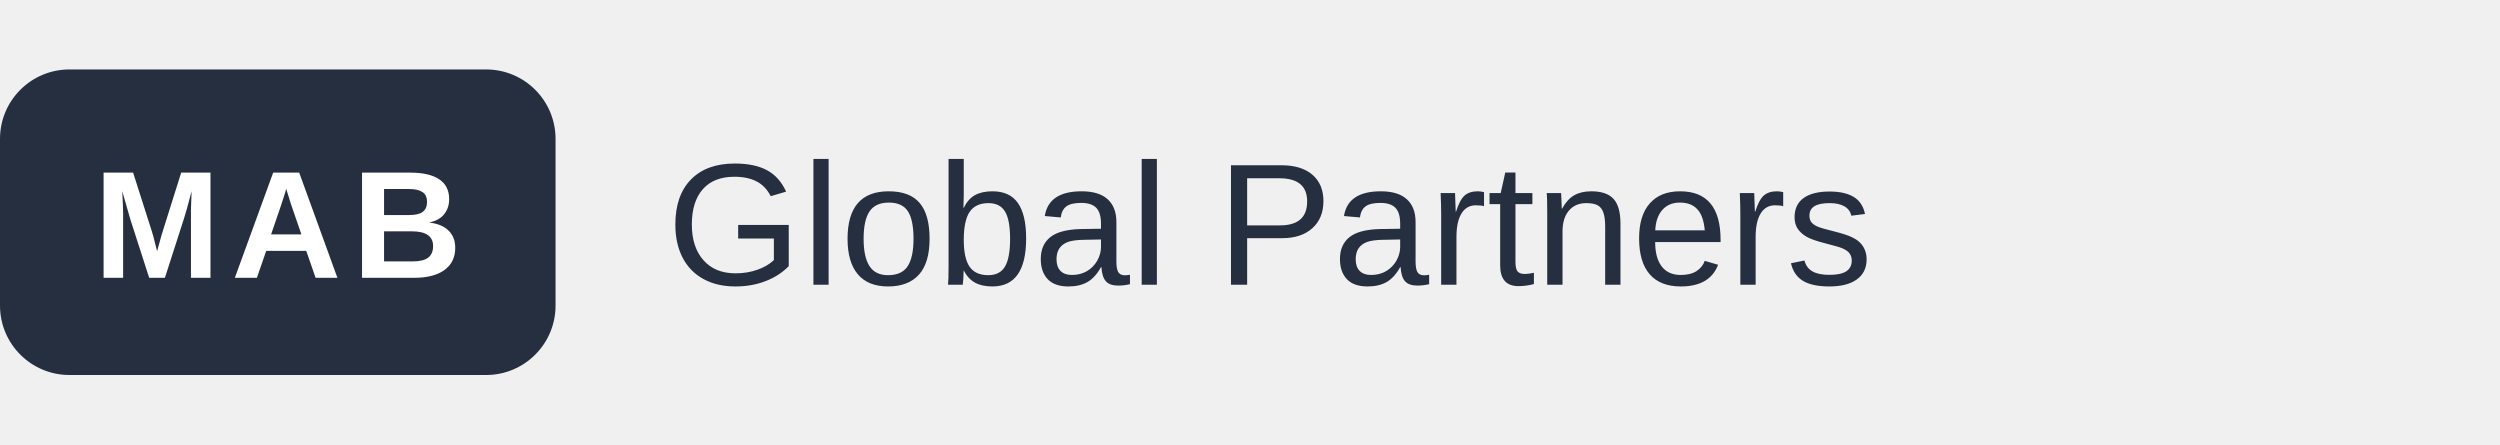
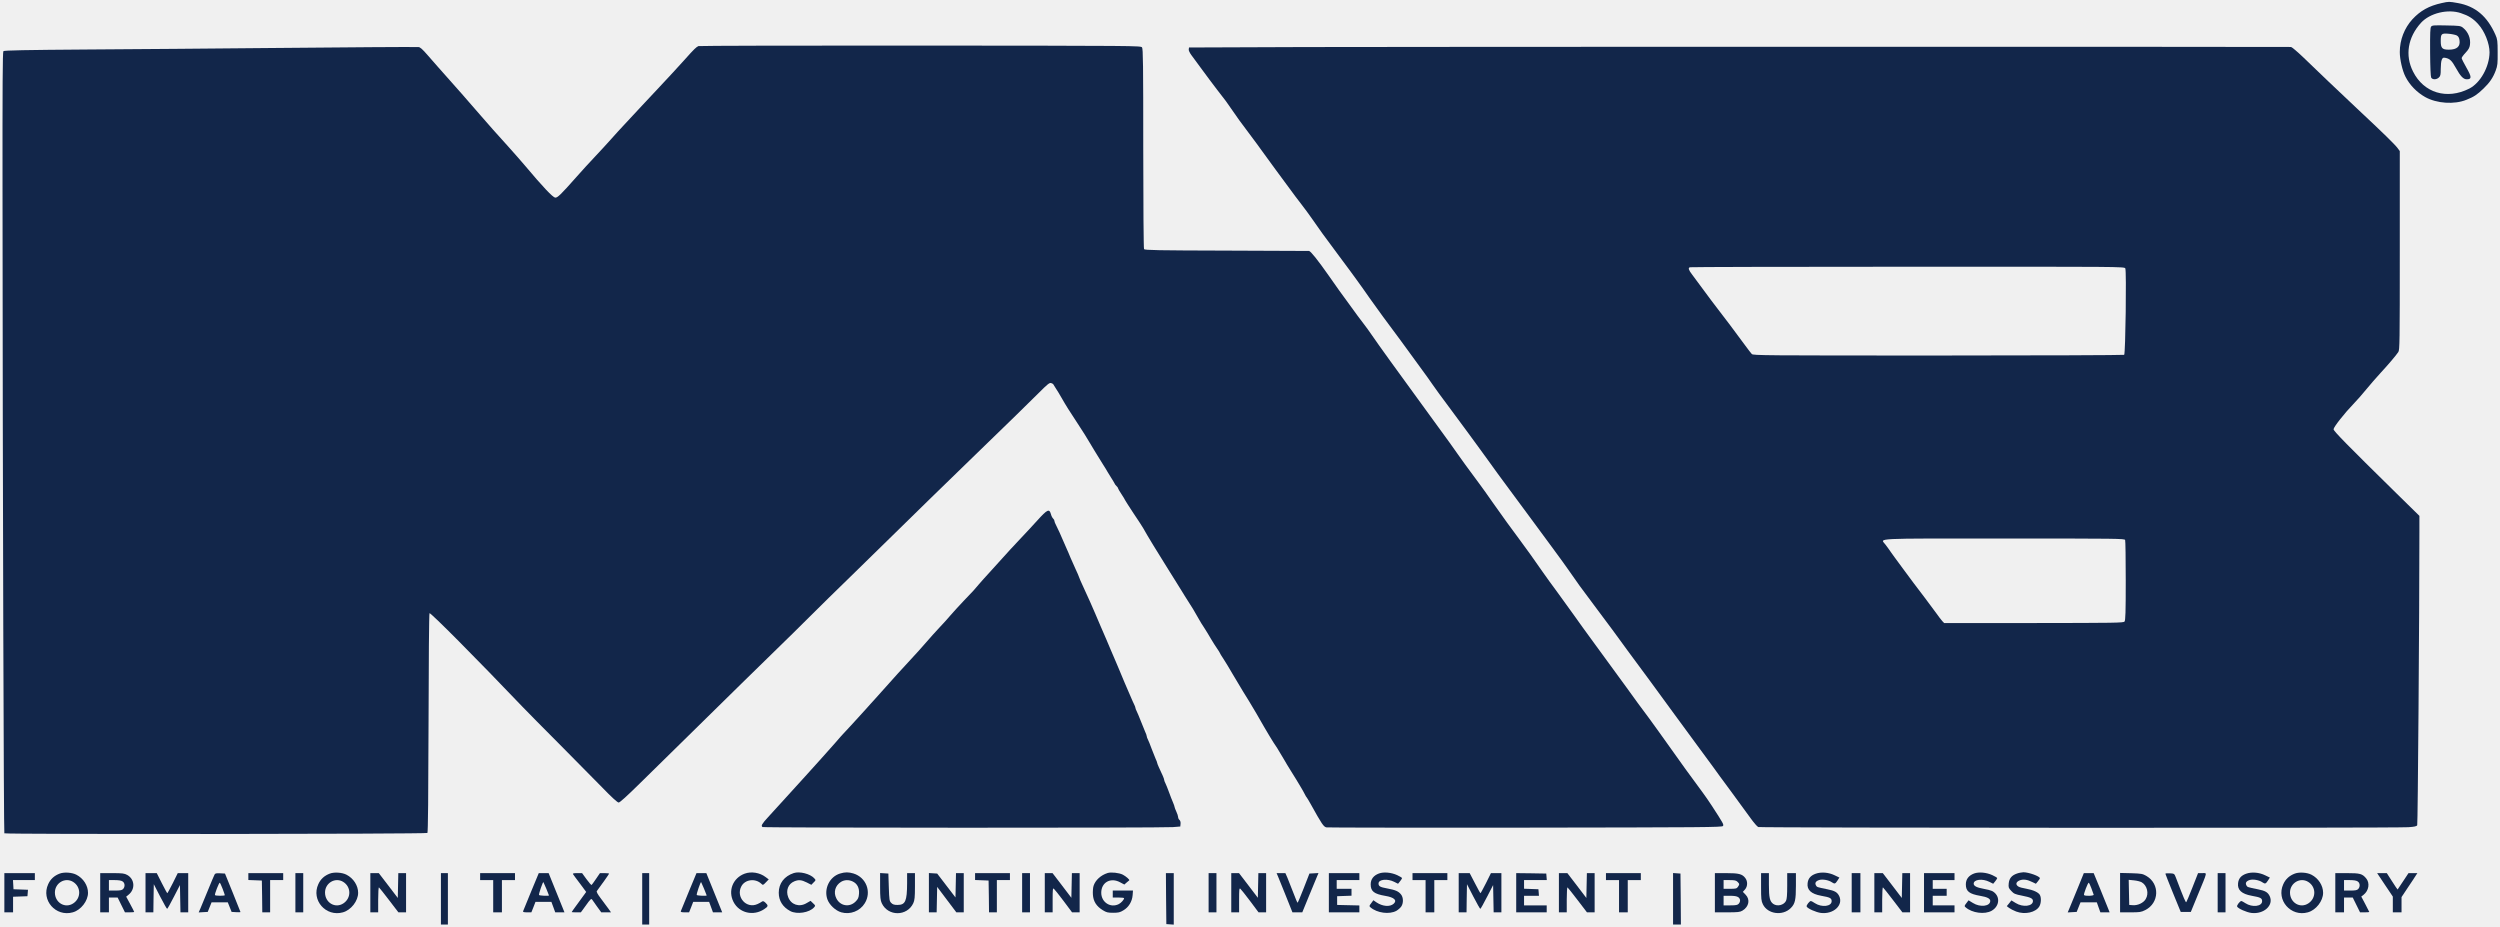
- <svg xmlns="http://www.w3.org/2000/svg" viewBox="0 0 360 64" role="img" aria-labelledby="title">
-   <rect x="0" y="10" width="80" height="44" rx="10" fill="#262F40" />
-   <text x="40" y="40" text-anchor="middle" font-family="'Google Sans Flex', Arial, sans-serif" font-size="22" font-weight="600" letter-spacing="1.5" fill="#FFFFFF">MAB</text>
-   <text x="96" y="41" font-family="'Google Sans Flex', Arial, sans-serif" font-size="25" font-weight="450" fill="#262F40">Global Partners</text>
+ <svg xmlns="http://www.w3.org/2000/svg" viewBox="18 18 2869 1063" role="img" aria-label="MAB Global Partners">
+   <g transform="translate(0,1099) scale(0.1,-0.1)" fill="#12264A">
+     <path d="M28202 10775 c-146 -32 -244 -86 -337 -186 -92 -101 -145 -236 -145 -376 0 -85 30 -216 66 -285 48 -94 129 -177 224 -231 133 -75 336 -89 475 -32 86 34 121 57 195 128 72 69 111 127 141 208 21 57 23 80 22 209 0 130 -3 151 -25 200 -94 214 -231 329 -432 365 -103 18 -102 18 -184 0z m220 -116 c88 -29 140 -62 197 -125 75 -82 131 -223 131 -325 -2 -166 -105 -351 -233 -416 -257 -130 -523 -49 -645 196 -94 186 -60 393 92 560 102 111 308 161 458 110z" />
+     <path d="M28080 10505 c-11 -13 -13 -71 -12 -291 1 -169 6 -282 12 -294 14 -26 60 -26 88 0 19 18 22 31 22 100 0 43 5 91 12 105 10 23 16 26 42 21 50 -10 74 -33 118 -113 55 -99 87 -133 127 -133 58 0 57 27 -4 133 -30 53 -55 102 -55 110 0 8 20 36 45 62 33 35 46 58 50 89 11 74 -20 150 -80 198 -28 22 -40 23 -190 26 -140 3 -163 2 -175 -13z m292 -101 c19 -10 28 -24 33 -53 12 -74 -28 -111 -122 -111 -76 0 -93 17 -93 98 0 84 7 91 87 85 38 -3 80 -12 95 -19z" />
+     <path d="M8195 10281 c-25 -11 -50 -35 -150 -147 -90 -100 -183 -201 -294 -319 -42 -45 -134 -144 -206 -220 -71 -77 -162 -174 -200 -215 -39 -41 -109 -118 -155 -170 -46 -52 -123 -135 -170 -185 -81 -86 -159 -171 -225 -246 -181 -205 -218 -240 -244 -237 -27 3 -142 124 -346 367 -43 51 -131 151 -194 221 -64 70 -141 155 -171 190 -30 35 -93 107 -140 160 -47 53 -107 123 -135 155 -27 32 -126 145 -220 250 -93 105 -208 234 -254 288 -66 76 -90 97 -110 97 -135 2 -745 -2 -1696 -11 -627 -6 -1571 -14 -2097 -17 -716 -5 -960 -10 -969 -19 -9 -9 -11 -395 -10 -1625 2 -3513 14 -7343 21 -7351 12 -13 4842 -9 4855 4 7 7 11 438 13 1262 1 688 6 1255 11 1260 11 11 545 -527 1071 -1078 58 -60 247 -252 420 -425 173 -174 392 -396 487 -493 112 -116 179 -177 193 -177 13 0 97 76 237 214 120 118 367 360 548 538 182 178 465 457 630 619 165 162 363 355 439 429 77 74 223 218 325 320 102 102 345 341 540 530 195 190 402 392 460 450 229 225 530 519 846 825 477 462 665 645 798 778 99 99 121 117 140 111 12 -4 23 -10 25 -15 2 -5 15 -25 28 -45 14 -20 43 -68 65 -107 50 -88 92 -155 197 -314 46 -70 100 -155 120 -191 20 -35 45 -76 54 -90 10 -15 27 -43 38 -62 12 -19 41 -66 65 -105 25 -38 49 -79 55 -90 6 -11 24 -40 40 -65 16 -25 34 -54 39 -65 5 -12 16 -27 25 -34 9 -7 16 -18 16 -23 0 -5 18 -36 40 -69 22 -33 40 -63 40 -66 0 -3 44 -71 97 -152 54 -80 105 -158 113 -173 39 -72 170 -287 286 -471 39 -61 84 -134 100 -160 16 -27 41 -67 56 -90 15 -23 31 -49 35 -57 4 -8 21 -35 38 -60 28 -40 77 -122 128 -213 9 -18 35 -59 57 -92 21 -33 56 -89 76 -125 21 -36 53 -86 71 -112 18 -26 33 -50 33 -53 0 -3 17 -32 39 -64 21 -32 71 -114 110 -182 40 -68 92 -155 116 -194 24 -38 53 -86 65 -105 11 -19 29 -48 39 -65 33 -54 55 -92 135 -232 44 -76 94 -158 110 -183 39 -58 51 -76 76 -120 12 -19 32 -53 45 -75 13 -22 29 -49 35 -60 6 -11 24 -40 40 -65 16 -25 46 -74 67 -108 21 -35 48 -80 60 -100 12 -21 29 -50 37 -67 8 -16 18 -34 23 -38 4 -5 24 -37 43 -72 131 -236 150 -264 183 -270 18 -3 1046 -4 2286 -3 2057 3 2255 4 2264 19 11 17 3 30 -128 232 -33 50 -80 119 -105 152 -174 236 -253 345 -305 420 -33 48 -78 111 -100 140 -22 30 -67 93 -100 140 -33 47 -81 114 -107 148 -47 61 -217 293 -258 352 -32 45 -192 264 -368 504 -86 117 -195 268 -242 335 -47 66 -133 185 -190 263 -58 78 -132 180 -165 228 -90 131 -196 278 -277 387 -86 114 -178 242 -305 422 -50 72 -111 158 -136 191 -140 189 -226 306 -259 355 -21 30 -62 87 -90 127 -29 39 -89 122 -133 183 -44 61 -134 185 -200 275 -261 357 -492 677 -562 780 -26 39 -70 99 -98 135 -28 36 -57 75 -65 86 -8 12 -57 79 -109 150 -99 135 -103 140 -221 309 -127 181 -210 285 -228 285 -9 0 -437 2 -950 4 -791 2 -935 5 -943 17 -5 8 -9 501 -9 1155 0 969 -2 1143 -14 1160 -14 19 -53 19 -2543 21 -1390 1 -2537 -2 -2548 -6z" />
+     <path d="M15155 10270 l-1330 -5 -3 -22 c-2 -12 11 -39 30 -65 18 -24 74 -100 123 -167 50 -68 127 -172 172 -230 45 -58 90 -117 101 -131 11 -14 45 -63 77 -110 32 -47 67 -96 77 -110 16 -20 93 -123 210 -282 7 -10 23 -33 36 -50 12 -18 87 -121 166 -228 80 -107 162 -219 183 -248 21 -30 72 -97 113 -150 41 -54 97 -128 123 -167 85 -124 137 -195 312 -430 94 -126 186 -250 203 -275 17 -25 49 -70 72 -100 22 -30 56 -80 77 -110 33 -49 258 -357 353 -482 19 -26 52 -71 73 -100 21 -29 88 -120 148 -203 61 -82 127 -175 147 -205 20 -30 115 -161 212 -290 96 -129 182 -245 190 -257 8 -12 62 -86 120 -164 58 -79 112 -153 120 -165 25 -37 175 -242 252 -345 40 -53 136 -183 213 -288 77 -105 201 -273 275 -373 74 -101 157 -214 183 -253 92 -134 143 -204 291 -401 191 -255 265 -355 296 -399 14 -20 53 -73 86 -118 126 -169 376 -509 516 -702 80 -110 208 -284 284 -387 77 -103 159 -215 184 -250 24 -35 117 -161 205 -280 88 -119 189 -258 225 -308 36 -50 75 -96 88 -101 26 -10 7313 -13 7461 -2 71 5 94 10 101 23 7 13 25 2427 25 3357 l0 193 -265 260 c-568 558 -720 713 -720 734 0 25 129 188 228 290 38 39 104 114 146 166 43 52 117 138 165 190 90 97 174 196 204 240 16 23 17 107 17 1165 l0 1141 -25 34 c-30 41 -165 173 -461 450 -121 113 -271 255 -334 316 -63 61 -129 124 -146 140 -17 16 -83 80 -148 142 -64 61 -125 112 -134 113 -93 3 -10314 3 -11317 -1z m9415 -2540 c15 -28 2 -982 -13 -992 -7 -4 -967 -8 -2134 -8 -2006 0 -2123 1 -2139 17 -10 10 -42 52 -72 93 -112 153 -258 347 -317 422 -33 42 -105 138 -160 213 -55 75 -117 159 -137 185 -40 52 -47 75 -25 83 6 3 1131 6 2499 6 2457 1 2487 1 2498 -19z m-2 -3117 c4 -10 7 -221 7 -469 0 -359 -3 -455 -14 -467 -11 -15 -114 -16 -1041 -17 l-1029 0 -21 22 c-12 13 -45 56 -73 96 -29 40 -89 121 -134 180 -100 130 -139 183 -249 332 -46 63 -88 120 -92 125 -5 6 -24 33 -43 60 -19 28 -47 67 -63 87 -56 74 -171 68 1364 68 1305 0 1381 -1 1388 -17z" />
+     <path d="M12085 4838 c-55 -61 -148 -161 -206 -222 -58 -61 -148 -158 -199 -216 -52 -58 -121 -134 -154 -170 -34 -36 -83 -92 -111 -124 -59 -70 -53 -64 -175 -191 -52 -55 -120 -129 -150 -164 -30 -36 -89 -101 -131 -145 -42 -45 -109 -119 -149 -166 -40 -47 -121 -137 -180 -200 -59 -63 -125 -135 -147 -160 -34 -38 -145 -162 -268 -299 -16 -19 -35 -39 -41 -45 -5 -6 -32 -36 -59 -66 -26 -30 -96 -106 -154 -169 -138 -148 -137 -147 -201 -222 -30 -35 -100 -113 -155 -174 -55 -60 -138 -153 -185 -205 -46 -52 -114 -126 -150 -165 -36 -38 -99 -108 -140 -154 -41 -46 -102 -113 -135 -148 -71 -77 -85 -101 -64 -114 16 -10 4574 -11 4709 -1 l85 7 3 31 c2 19 -3 36 -12 44 -9 7 -16 22 -16 34 -1 11 -9 39 -20 61 -11 22 -19 46 -20 52 0 7 -9 32 -19 55 -11 24 -31 77 -46 118 -15 41 -33 87 -41 102 -8 14 -14 32 -14 38 0 12 -18 55 -61 145 -10 22 -19 44 -19 49 0 5 -8 28 -19 50 -10 23 -30 75 -46 116 -15 41 -33 87 -41 102 -8 14 -14 32 -14 39 0 7 -8 31 -19 53 -10 23 -32 77 -49 121 -17 44 -38 94 -46 110 -9 17 -16 35 -16 42 0 6 -7 24 -15 40 -7 15 -23 48 -33 73 -49 112 -116 269 -134 315 -11 28 -28 68 -38 90 -10 22 -37 85 -60 140 -23 55 -48 114 -55 130 -8 17 -37 84 -65 150 -28 66 -57 134 -64 150 -40 94 -71 162 -116 260 -41 88 -70 154 -70 160 0 3 -15 38 -34 78 -19 40 -46 101 -61 137 -14 36 -35 83 -45 105 -35 79 -60 136 -80 183 -12 26 -30 64 -40 84 -11 20 -20 43 -20 51 0 8 -7 20 -15 27 -8 7 -20 30 -25 51 -18 64 -41 53 -155 -73z" />
+     <path d="M866 785 c-64 -24 -107 -64 -133 -122 -84 -183 87 -378 282 -323 94 26 175 131 175 224 0 84 -54 167 -134 208 -51 26 -139 32 -190 13z m152 -95 c93 -57 95 -186 3 -247 -93 -62 -211 7 -211 124 0 109 116 179 208 123z" />
+     <path d="M3966 785 c-64 -24 -107 -64 -133 -122 -84 -183 87 -378 282 -323 94 26 175 131 175 224 0 84 -54 167 -134 208 -51 26 -139 32 -190 13z m152 -95 c93 -57 95 -186 3 -247 -93 -62 -211 7 -211 124 0 109 116 179 208 123z" />
+     <path d="M8726 784 c-136 -50 -194 -198 -128 -325 66 -127 227 -165 351 -83 48 31 50 42 16 74 -22 20 -29 22 -43 12 -9 -7 -31 -19 -49 -27 -126 -58 -251 80 -185 204 42 79 159 94 228 30 20 -19 20 -19 53 15 l33 34 -36 27 c-67 51 -164 67 -240 39z" />
+     <path d="M9290 791 c-110 -36 -173 -119 -173 -226 0 -92 46 -165 133 -211 76 -40 218 -18 272 43 17 19 17 21 -11 47 l-29 28 -47 -27 c-83 -49 -177 -18 -210 70 -29 76 0 152 71 181 49 20 82 17 142 -13 l53 -27 26 27 c27 26 27 26 7 48 -46 51 -168 82 -234 60z" />
+     <path d="M9819 785 c-118 -37 -185 -172 -145 -293 22 -65 94 -133 161 -152 102 -29 214 14 269 104 81 130 17 297 -130 342 -58 17 -95 17 -155 -1z m147 -91 c52 -25 77 -74 72 -140 -4 -47 -10 -61 -40 -91 -69 -69 -176 -51 -220 37 -36 70 -13 149 54 190 40 24 88 26 134 4z" />
+     <path d="M12890 791 c-77 -25 -139 -81 -160 -146 -7 -20 -10 -66 -8 -101 5 -78 40 -134 113 -179 42 -26 58 -30 119 -30 60 0 79 4 118 28 60 35 100 100 106 173 l4 54 -116 0 -116 0 0 -40 0 -40 65 0 c36 0 65 -3 65 -8 0 -16 -33 -53 -60 -67 -95 -49 -202 20 -202 130 0 119 107 179 216 120 l49 -26 26 23 c14 13 28 24 30 25 9 6 -37 46 -73 65 -43 22 -136 32 -176 19z" />
+     <path d="M16005 786 c-62 -23 -95 -66 -95 -125 0 -80 39 -110 167 -132 104 -17 140 -52 96 -91 -43 -38 -127 -30 -196 16 l-36 25 -25 -34 c-24 -31 -24 -34 -8 -48 75 -65 218 -84 298 -39 22 13 48 37 57 52 24 39 22 101 -4 134 -29 37 -62 52 -158 70 -83 15 -101 25 -101 57 0 48 103 58 180 19 l44 -22 23 28 c13 16 23 33 23 37 0 4 -25 20 -56 34 -68 31 -154 39 -209 19z" />
+     <path d="M21016 783 c-57 -21 -86 -54 -92 -109 -9 -77 41 -123 157 -144 101 -18 119 -27 119 -62 0 -61 -114 -74 -192 -23 -21 14 -41 25 -46 25 -16 0 -54 -49 -49 -63 9 -23 108 -67 165 -74 143 -17 258 89 209 193 -22 45 -51 62 -138 79 -117 24 -118 24 -129 44 -15 28 -3 49 37 62 38 12 109 0 147 -27 30 -20 38 -18 63 21 l22 34 -52 25 c-70 35 -157 42 -221 19z" />
+     <path d="M22835 786 c-62 -23 -95 -66 -95 -125 0 -80 39 -110 167 -132 77 -13 113 -31 113 -58 0 -62 -115 -76 -198 -24 l-51 31 -25 -33 c-24 -31 -24 -34 -8 -48 75 -65 218 -84 298 -39 98 56 100 177 5 227 -15 7 -59 19 -97 25 -78 14 -114 32 -114 59 0 49 101 61 180 21 l44 -22 23 28 c13 16 23 33 23 37 0 4 -25 20 -56 34 -68 31 -154 39 -209 19z" />
+     <path d="M23326 785 c-60 -21 -88 -55 -94 -113 -4 -46 -2 -53 29 -86 30 -33 44 -39 126 -55 97 -19 123 -32 123 -61 0 -61 -115 -75 -198 -23 l-49 30 -26 -33 -27 -33 26 -20 c14 -11 51 -30 82 -42 101 -38 225 -10 266 60 20 35 23 98 6 130 -16 30 -77 58 -156 72 -38 6 -79 17 -91 25 -35 22 -29 52 13 70 41 17 89 11 148 -19 l40 -19 23 28 c13 16 23 32 23 35 0 23 -128 69 -189 69 -20 -1 -54 -7 -75 -15z" />
+     <path d="M25956 783 c-57 -21 -86 -54 -92 -109 -9 -77 41 -123 157 -144 101 -18 119 -27 119 -62 0 -61 -114 -74 -192 -23 -21 14 -41 25 -46 25 -16 0 -54 -49 -49 -63 9 -23 108 -67 165 -74 143 -17 258 89 209 193 -22 45 -51 62 -138 79 -117 24 -118 24 -129 44 -15 28 -3 49 37 62 38 12 109 0 147 -27 30 -20 38 -18 63 21 l22 34 -52 25 c-70 35 -157 42 -221 19z" />
+     <path d="M26516 785 c-64 -24 -107 -64 -133 -122 -84 -183 87 -378 282 -323 94 26 175 131 175 224 0 84 -54 167 -134 208 -51 26 -139 32 -190 13z m152 -95 c93 -57 95 -186 3 -247 -93 -62 -211 7 -211 124 0 109 116 179 208 123z" />
+     <path d="M230 565 l0 -225 50 0 50 0 0 90 0 89 83 3 82 3 3 37 3 37 -83 3 -83 3 -3 53 -3 52 125 0 126 0 0 40 0 40 -175 0 -175 0 0 -225z" />
+     <path d="M1330 565 l0 -225 50 0 50 0 0 85 0 85 50 0 50 0 42 -85 42 -85 53 0 c29 0 53 2 53 5 0 3 -21 44 -46 90 l-46 85 26 21 c81 64 73 179 -14 228 -33 18 -54 21 -174 21 l-136 0 0 -225z m258 129 c26 -18 29 -60 5 -86 -13 -14 -31 -18 -90 -18 l-73 0 0 60 0 60 68 0 c45 0 75 -5 90 -16z" />
+     <path d="M1850 565 l0 -225 45 0 45 0 2 161 3 162 73 -142 c40 -77 76 -141 80 -141 4 0 39 62 77 137 l70 136 3 -156 3 -157 44 0 45 0 0 225 0 225 -60 0 -60 0 -57 -115 c-32 -63 -60 -115 -63 -115 -3 0 -31 52 -63 115 l-58 115 -65 0 -64 0 0 -225z" />
+     <path d="M2642 773 c-6 -10 -39 -90 -75 -178 -36 -88 -75 -182 -86 -208 l-21 -48 52 3 52 3 22 55 22 55 93 0 93 0 22 -55 22 -55 51 -3 c28 -2 51 -1 51 1 0 2 -40 103 -89 223 l-89 219 -55 3 c-45 2 -58 0 -65 -15z m92 -161 c14 -37 26 -71 26 -75 0 -9 -108 -9 -113 1 -6 9 45 142 55 142 3 0 18 -30 32 -68z" />
+     <path d="M3030 750 l0 -39 78 -3 77 -3 3 -182 2 -183 45 0 45 0 0 185 0 185 75 0 75 0 0 40 0 40 -200 0 -200 0 0 -40z" />
+     <path d="M3570 565 l0 -225 45 0 45 0 0 225 0 225 -45 0 -45 0 0 -225z" />
+     <path d="M4430 565 l0 -225 45 0 45 0 0 146 c0 82 4 143 9 140 5 -3 57 -69 116 -146 l107 -140 44 0 44 0 0 225 0 225 -45 0 -44 0 -3 -142 -3 -143 -109 143 -109 142 -49 0 -48 0 0 -225z" />
+     <path d="M5240 495 l0 -295 40 0 40 0 0 295 0 295 -40 0 -40 0 0 -295z" />
+     <path d="M5690 750 l0 -40 75 0 75 0 0 -185 0 -185 50 0 50 0 0 185 0 185 75 0 75 0 0 40 0 40 -200 0 -200 0 0 -40z" />
+     <path d="M6275 578 c-48 -117 -90 -219 -92 -225 -4 -9 9 -13 45 -13 l50 0 24 60 23 60 91 0 92 0 22 -60 22 -60 53 0 53 0 -91 225 -91 225 -57 0 -56 0 -88 -212z m175 32 c16 -40 30 -74 30 -76 0 -8 -109 -3 -114 5 -6 9 44 154 50 148 2 -2 17 -36 34 -77z" />
+     <path d="M6756 778 c4 -7 40 -56 80 -108 l71 -96 -83 -114 c-46 -63 -84 -115 -84 -117 0 -2 24 -3 53 -3 l53 0 59 81 c48 68 60 79 69 67 6 -9 32 -45 58 -82 l48 -66 56 0 56 0 -38 53 c-21 28 -60 81 -86 116 -30 40 -45 68 -39 75 41 54 141 195 141 200 0 3 -24 6 -52 6 l-53 0 -45 -66 c-24 -36 -47 -67 -51 -70 -4 -2 -30 27 -58 66 l-51 70 -56 0 c-41 0 -53 -3 -48 -12z" />
+     <path d="M7550 495 l0 -295 40 0 40 0 0 295 0 295 -40 0 -40 0 0 -295z" />
+     <path d="M8085 578 c-48 -117 -90 -219 -92 -225 -4 -9 9 -13 45 -13 l50 0 24 60 23 60 91 0 92 0 22 -60 22 -60 53 0 53 0 -91 225 -91 225 -57 0 -56 0 -88 -212z m175 32 c16 -40 30 -74 30 -76 0 -8 -109 -3 -114 5 -6 9 44 154 50 148 2 -2 17 -36 34 -77z" />
+     <path d="M10280 638 c0 -127 4 -160 19 -193 71 -153 291 -153 362 0 15 33 19 66 19 193 l0 152 -45 0 -45 0 0 -117 c-1 -205 -20 -248 -110 -248 -38 0 -55 5 -72 23 -21 21 -23 33 -28 180 l-5 157 -47 3 -48 3 0 -153z" />
+     <path d="M10840 566 l0 -226 45 0 44 0 3 146 3 146 110 -146 110 -146 43 0 42 0 0 225 0 225 -45 0 -44 0 -3 -140 -3 -139 -105 137 -105 137 -48 3 -47 3 0 -225z" />
+     <path d="M11370 750 l0 -39 78 -3 77 -3 3 -182 2 -183 45 0 45 0 0 185 0 185 75 0 75 0 0 40 0 40 -200 0 -200 0 0 -40z" />
+     <path d="M11910 565 l0 -225 45 0 45 0 0 225 0 225 -45 0 -45 0 0 -225z" />
+     <path d="M12170 565 l0 -225 45 0 45 0 0 141 c0 120 2 140 14 130 8 -6 58 -70 112 -141 l97 -130 44 0 43 0 0 225 0 225 -45 0 -44 0 -3 -141 -3 -142 -108 142 -108 141 -44 0 -45 0 0 -225z" />
+     <path d="M13562 498 l3 -293 43 -3 42 -3 0 295 0 296 -45 0 -45 0 2 -292z" />
+     <path d="M14050 565 l0 -225 45 0 45 0 0 225 0 225 -45 0 -45 0 0 -225z" />
+     <path d="M14310 565 l0 -225 45 0 45 0 0 141 c0 120 2 140 14 130 8 -6 58 -70 112 -141 l97 -130 44 0 43 0 0 225 0 225 -45 0 -44 0 -3 -141 -3 -142 -108 142 -108 141 -44 0 -45 0 0 -225z" />
+     <path d="M14846 753 c8 -21 49 -122 91 -225 l75 -188 57 0 56 0 77 188 c42 103 84 204 93 225 l16 38 -52 -3 -52 -3 -65 -167 c-36 -93 -68 -168 -71 -168 -3 0 -26 53 -50 118 -25 64 -55 141 -67 170 l-23 52 -51 0 -50 0 16 -37z" />
+     <path d="M15430 565 l0 -225 175 0 175 0 0 40 0 39 -127 3 -128 3 0 50 0 50 83 3 82 3 0 39 0 40 -85 0 -85 0 0 50 0 50 130 0 130 0 0 40 0 40 -175 0 -175 0 0 -225z" />
+     <path d="M16390 750 l0 -40 75 0 75 0 0 -185 0 -185 50 0 50 0 0 185 0 185 75 0 75 0 0 40 0 40 -200 0 -200 0 0 -40z" />
+     <path d="M16920 565 l0 -225 45 0 45 0 2 161 3 162 73 -142 c40 -77 76 -141 80 -141 4 0 39 62 77 137 l70 136 3 -156 3 -157 44 0 45 0 0 225 0 225 -60 0 -60 0 -57 -115 c-32 -63 -60 -115 -63 -115 -3 0 -32 52 -64 115 l-60 115 -63 0 -63 0 0 -225z" />
+     <path d="M17580 565 l0 -225 175 0 175 0 0 40 0 40 -130 0 -130 0 0 55 0 55 86 0 85 0 -3 38 -3 37 -82 3 -83 3 0 49 0 50 131 0 130 0 -3 38 -3 37 -172 3 -173 2 0 -225z" />
+     <path d="M18070 565 l0 -225 45 0 45 0 0 146 c0 82 4 143 9 140 5 -3 57 -69 116 -146 l107 -140 44 0 44 0 0 225 0 225 -45 0 -44 0 -3 -142 -3 -143 -109 143 -109 142 -49 0 -48 0 0 -225z" />
+     <path d="M18610 750 l0 -40 75 0 75 0 0 -185 0 -185 50 0 50 0 0 185 0 185 75 0 75 0 0 40 0 40 -200 0 -200 0 0 -40z" />
+     <path d="M19380 496 l0 -296 45 0 45 0 -2 293 -3 292 -42 3 -43 3 0 -295z" />
+     <path d="M19860 565 l0 -225 143 0 c123 0 146 3 174 20 74 45 90 126 36 182 l-32 33 25 28 c31 36 32 94 2 132 -35 45 -74 55 -218 55 l-130 0 0 -225z m260 125 c24 -24 24 -29 4 -58 -13 -19 -24 -22 -90 -22 l-74 0 0 50 0 50 70 0 c57 0 74 -4 90 -20z m8 -176 c26 -18 28 -50 5 -76 -13 -14 -31 -18 -95 -18 l-78 0 0 55 0 55 73 0 c49 0 80 -5 95 -16z" />
+     <path d="M20390 633 c0 -139 2 -162 21 -201 55 -113 227 -136 320 -43 49 49 59 91 59 259 l0 142 -50 0 -50 0 0 -145 c0 -107 -4 -153 -14 -174 -26 -49 -99 -66 -145 -35 -41 29 -51 72 -51 219 l0 135 -45 0 -45 0 0 -157z" />
+     <path d="M21430 565 l0 -225 50 0 50 0 0 225 0 225 -50 0 -50 0 0 -225z" />
+     <path d="M21690 565 l0 -225 45 0 45 0 0 146 c0 82 4 143 9 140 5 -3 57 -69 116 -146 l107 -140 44 0 44 0 0 225 0 225 -45 0 -44 0 -3 -142 -3 -143 -109 143 -109 142 -49 0 -48 0 0 -225z" />
+     <path d="M22260 565 l0 -225 175 0 175 0 0 40 0 40 -125 0 -125 0 0 55 0 55 80 0 80 0 0 40 0 40 -80 0 -80 0 0 50 0 50 125 0 125 0 0 40 0 40 -175 0 -175 0 0 -225z" />
+     <path d="M24016 598 c-44 -106 -85 -208 -93 -226 l-14 -33 52 3 51 3 22 55 22 55 94 0 93 0 20 -57 21 -58 53 0 53 0 -21 53 c-11 28 -52 130 -91 225 l-71 172 -56 0 -57 0 -78 -192z m164 20 c13 -35 25 -69 27 -75 6 -15 -102 -19 -111 -4 -6 10 44 141 54 141 4 0 18 -28 30 -62z" />
+     <path d="M24510 566 l0 -226 118 0 c108 0 123 2 171 26 161 81 169 300 14 391 -45 26 -57 28 -175 32 l-128 3 0 -226z m248 119 c63 -37 85 -129 46 -193 -25 -43 -90 -74 -146 -70 l-43 3 -3 144 -3 144 60 -6 c33 -3 73 -13 89 -22z" />
+     <path d="M25030 783 c0 -4 40 -105 88 -223 l88 -215 58 0 58 0 83 202 c111 269 106 243 48 243 l-48 0 -64 -163 c-35 -89 -67 -166 -71 -170 -7 -8 -28 42 -120 283 -17 44 -18 45 -69 48 -28 2 -51 -1 -51 -5z" />
+     <path d="M25630 565 l0 -225 45 0 45 0 0 225 0 225 -45 0 -45 0 0 -225z" />
+     <path d="M26980 565 l0 -225 50 0 50 0 0 85 0 85 50 0 50 0 42 -85 42 -85 53 0 c29 0 53 2 53 4 0 2 -21 43 -46 90 l-46 87 26 20 c61 48 75 135 30 189 -45 53 -69 60 -219 60 l-135 0 0 -225z m258 129 c26 -18 29 -60 5 -86 -13 -14 -31 -18 -90 -18 l-73 0 0 60 0 60 68 0 c45 0 75 -5 90 -16z" />
+     <path d="M27550 655 l90 -134 0 -91 0 -90 50 0 50 0 0 88 0 87 73 110 c41 61 82 122 91 138 l18 27 -51 0 -51 0 -61 -92 c-33 -51 -62 -94 -64 -96 -1 -1 -30 40 -63 93 l-61 95 -56 0 -55 0 90 -135z" />
+   </g>
</svg>
